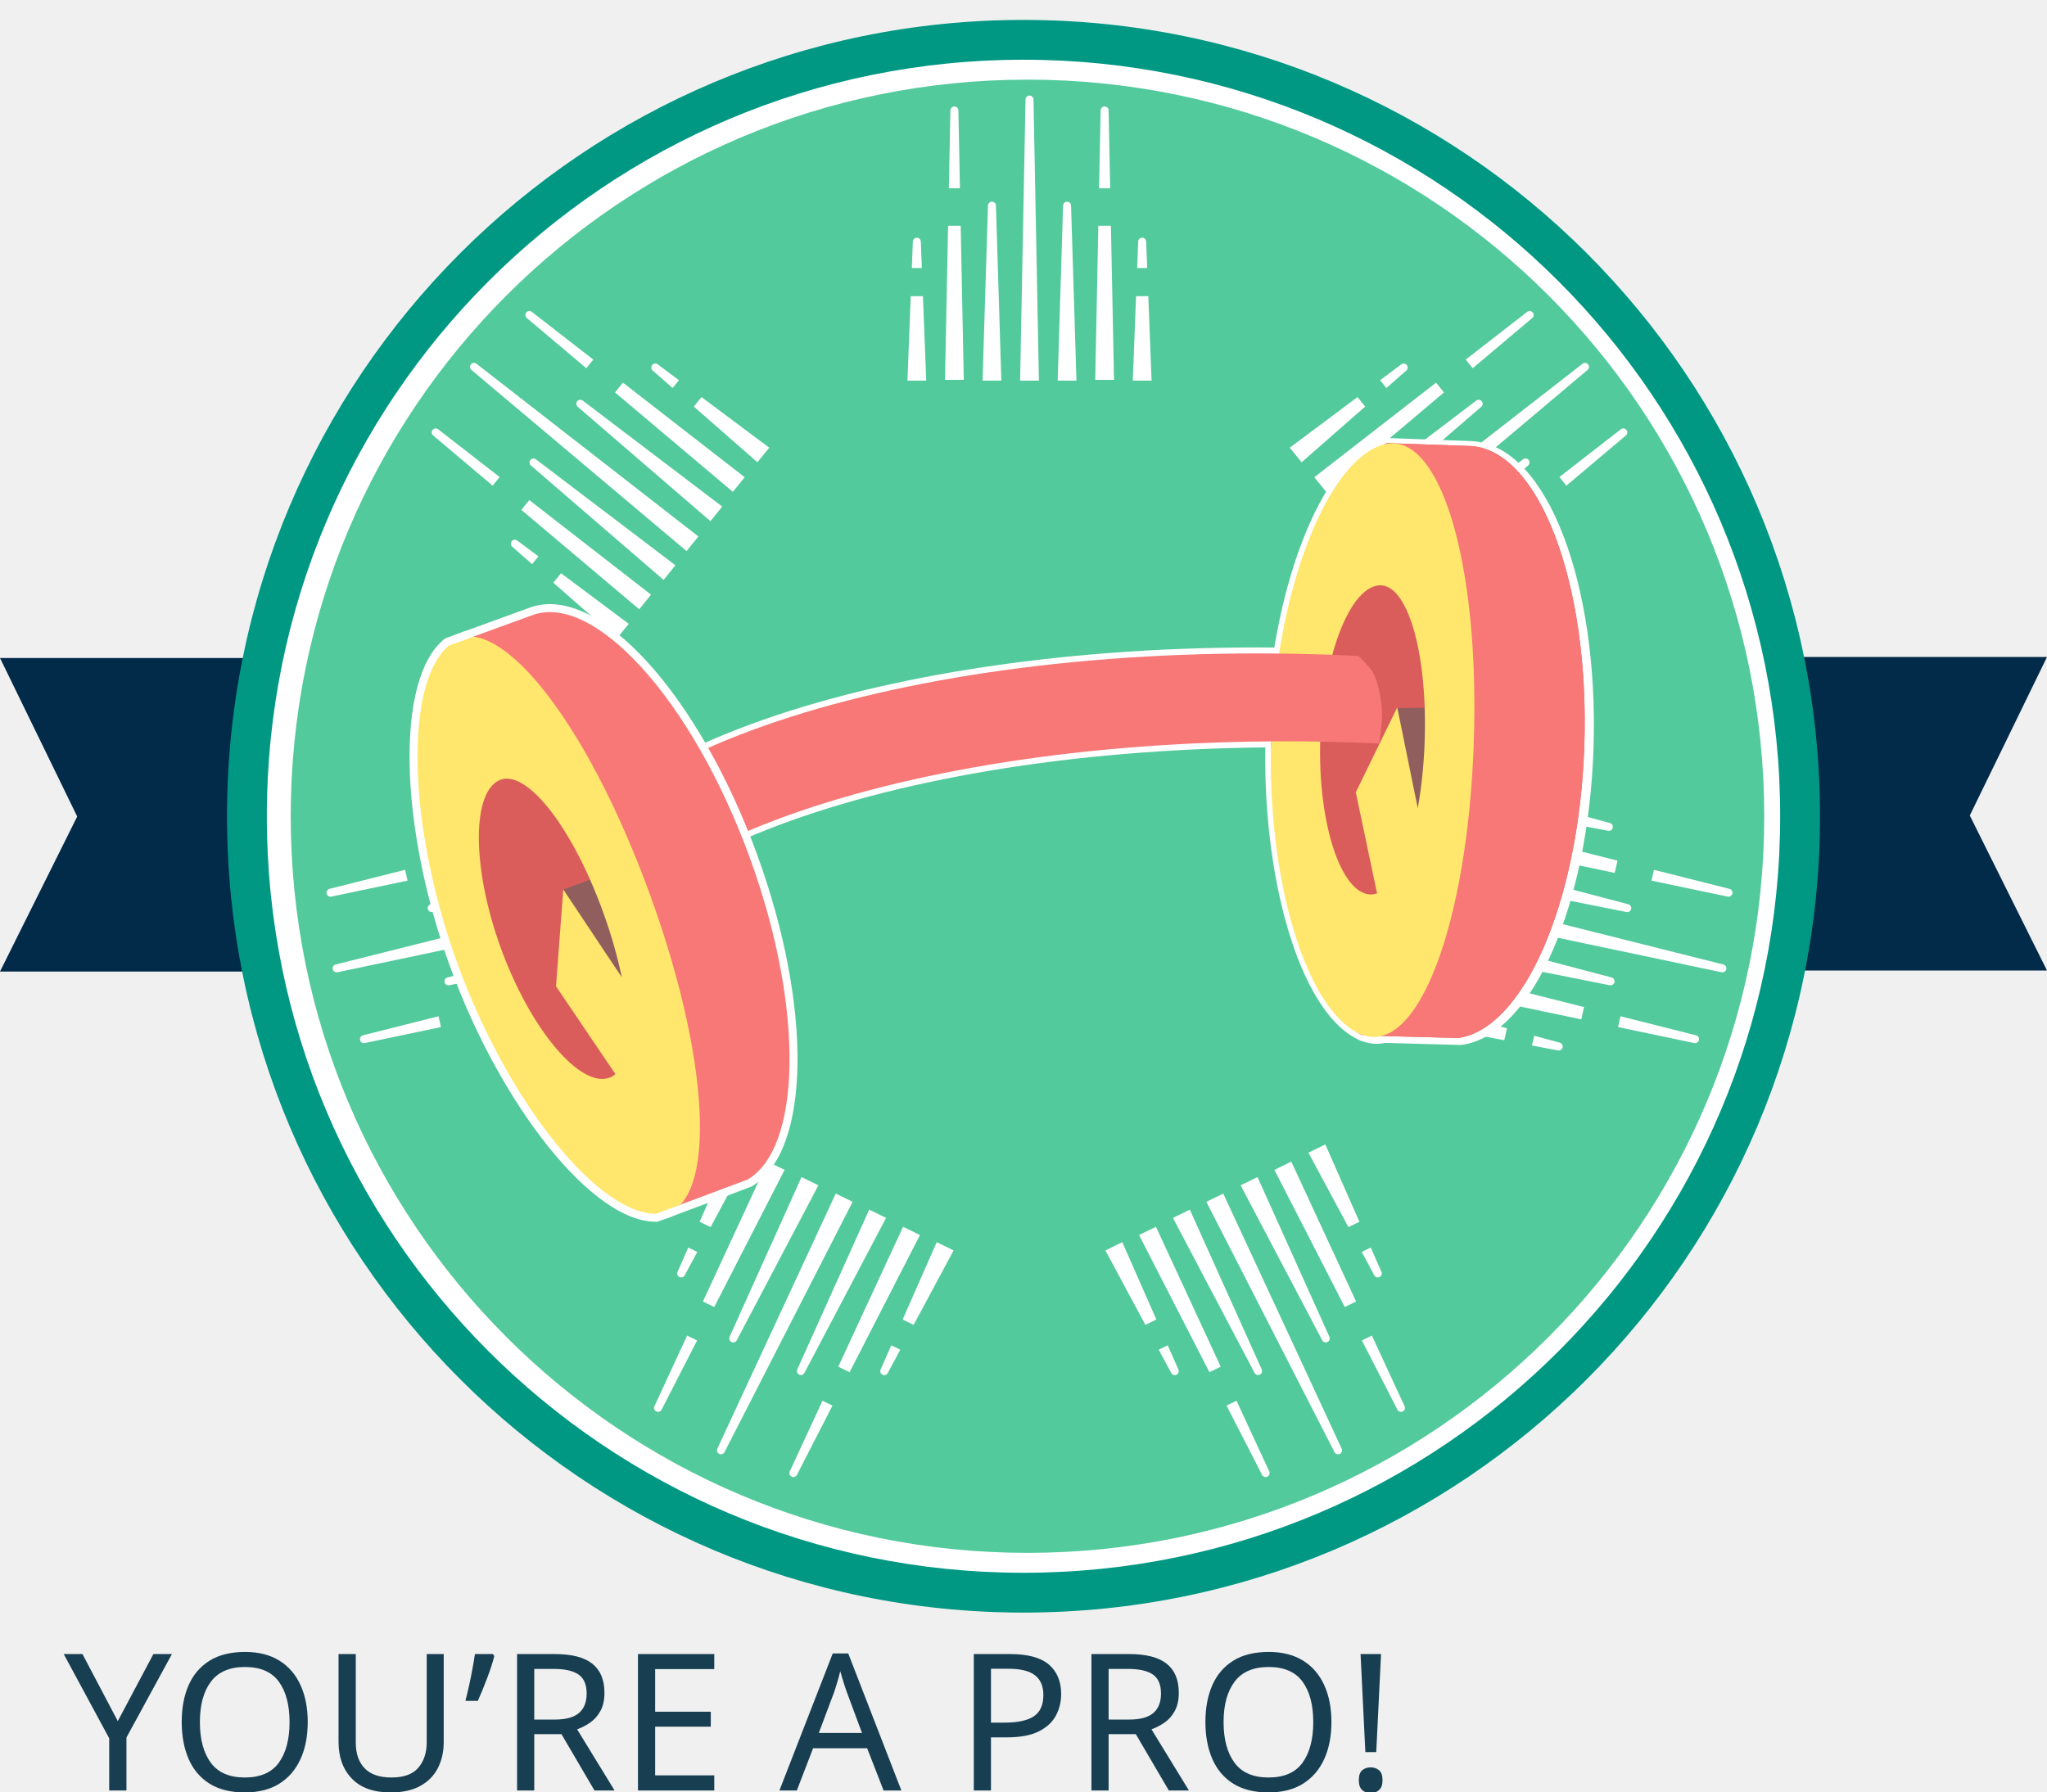
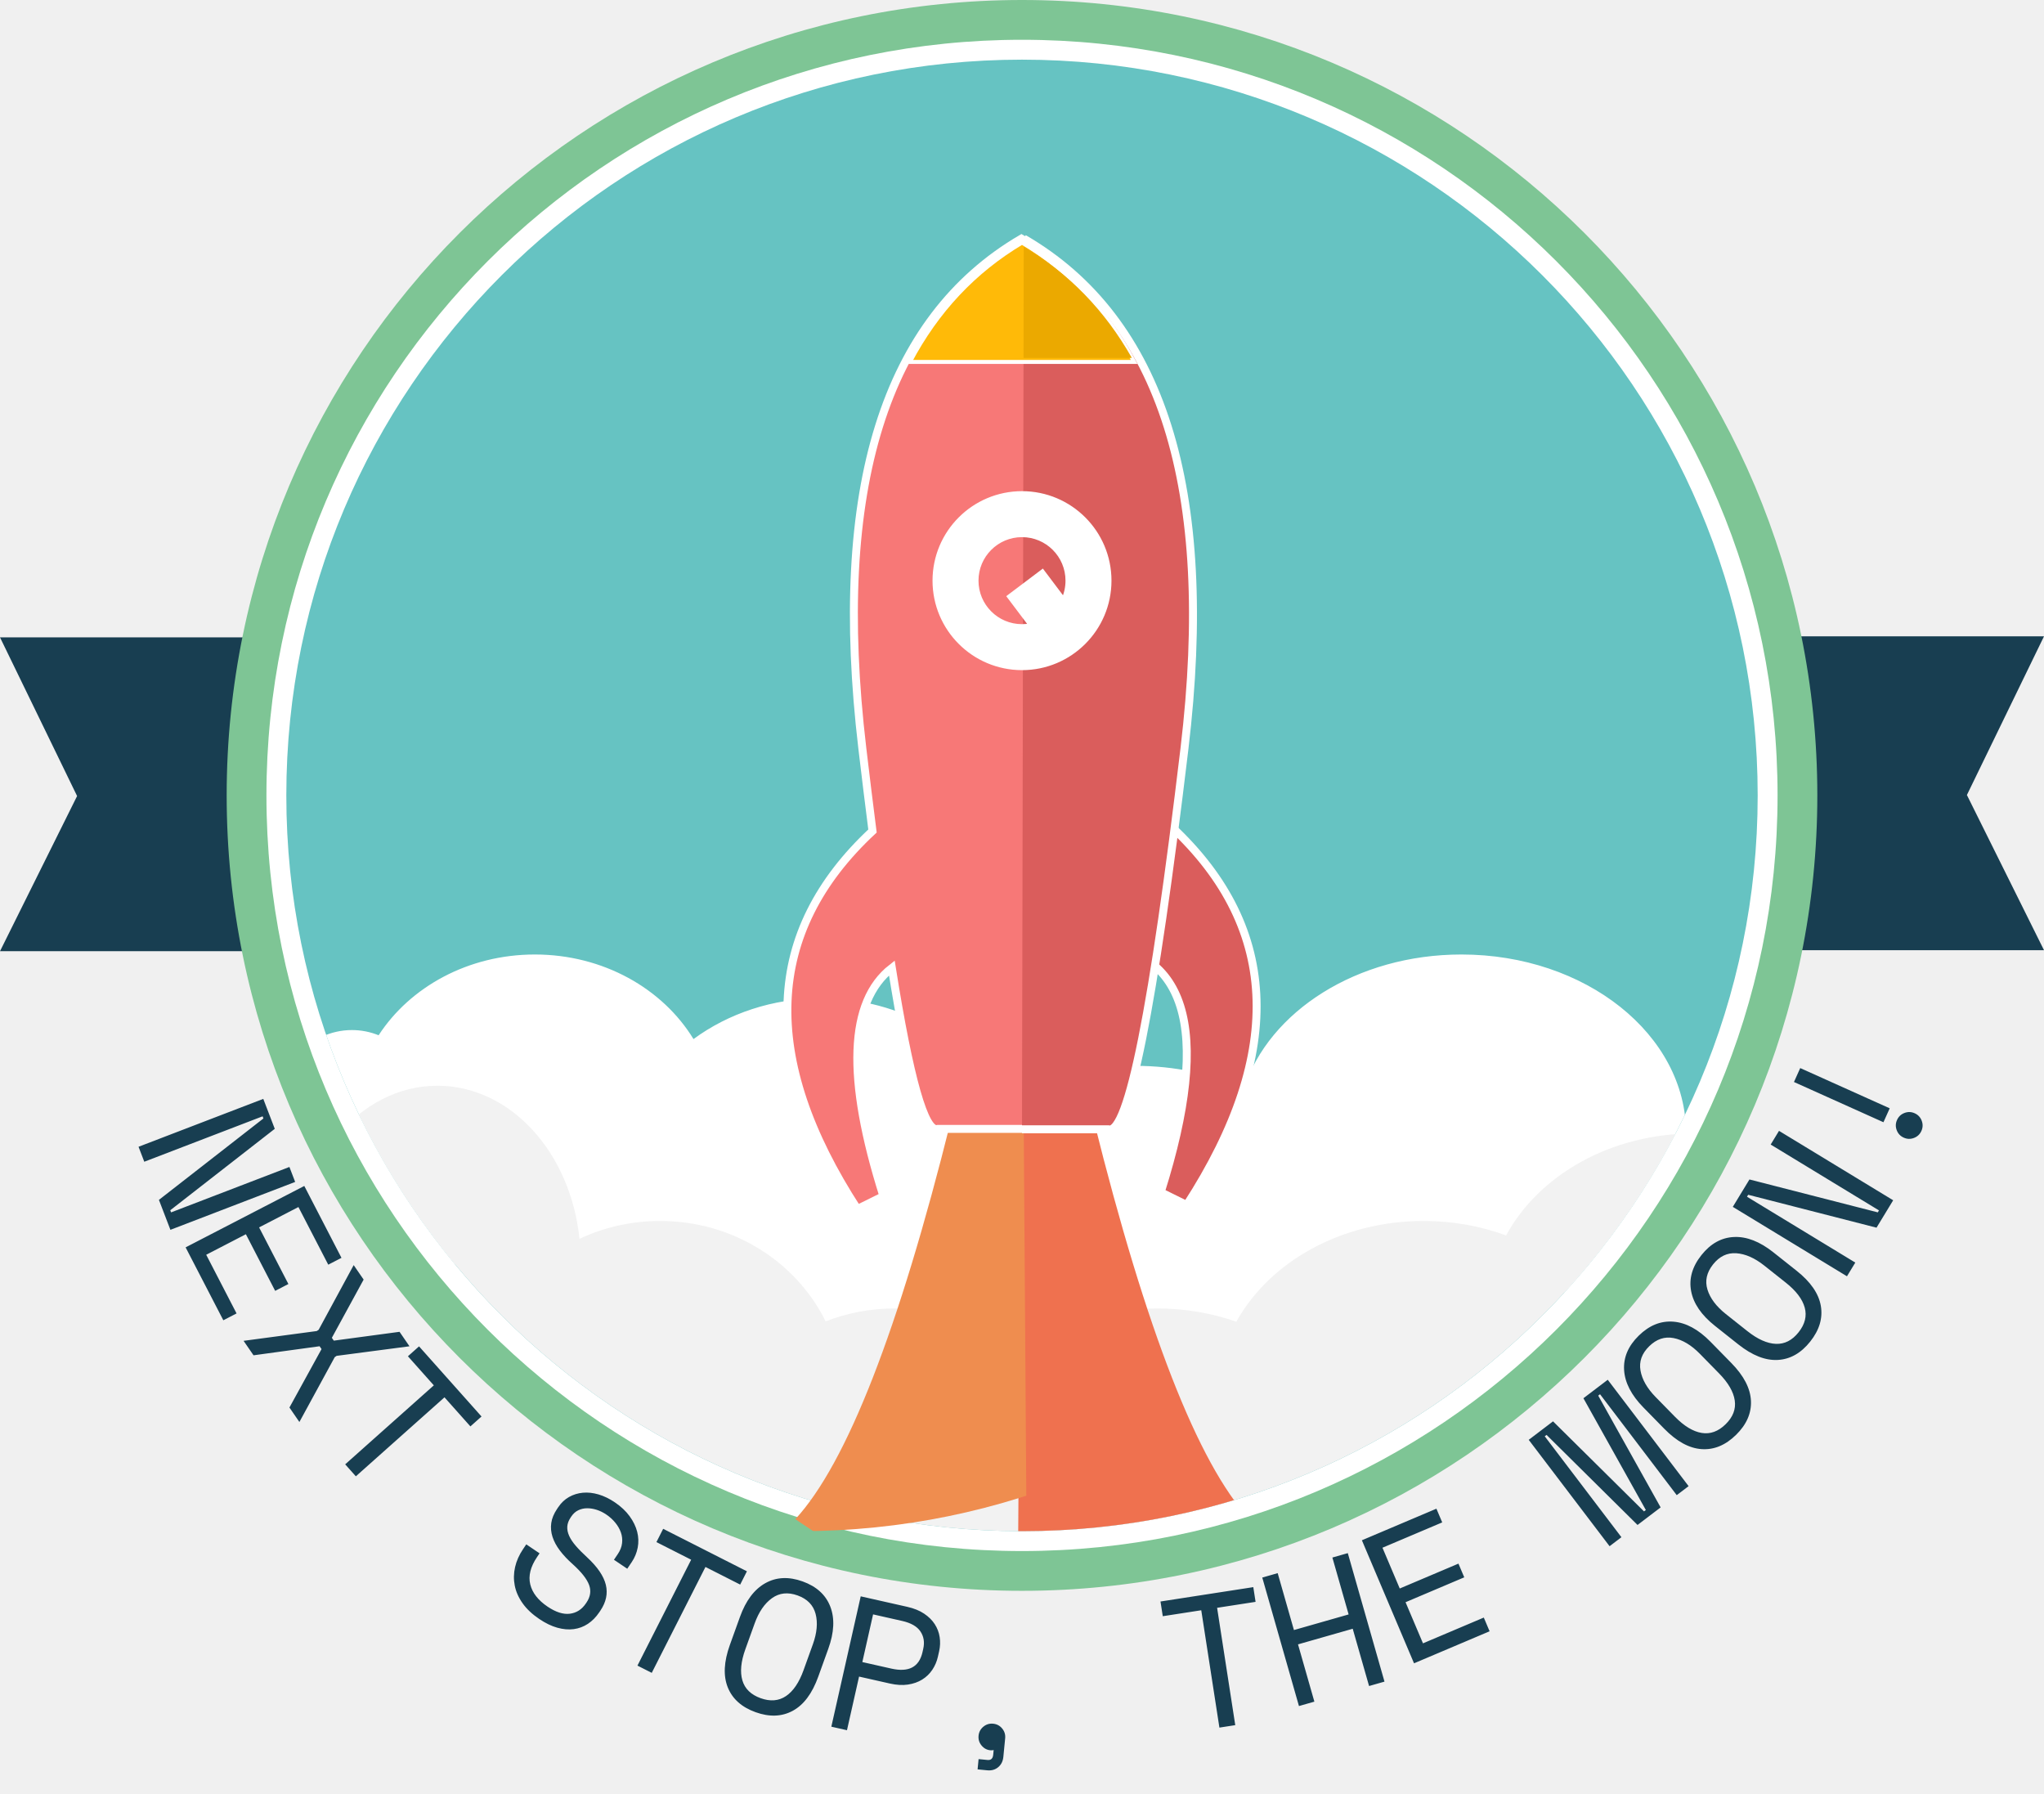
- <svg xmlns="http://www.w3.org/2000/svg" xmlns:xlink="http://www.w3.org/1999/xlink" width="514px" height="450px" viewBox="0 0 514 450" version="1.1">
+ <svg xmlns="http://www.w3.org/2000/svg" xmlns:xlink="http://www.w3.org/1999/xlink" width="514px" height="451px" viewBox="0 0 514 451" version="1.1">
  <defs>
-     <circle id="path-1" cx="376" cy="384" r="185" />
-     <path d="M28.298,0 L48.693,0 L48.693,0 C66.023,0 80.071,34.45 80.071,76.946 C80.071,117.489 67.284,150.709 51.06,153.676 L28.298,153.892" id="path-3" />
+     <circle id="path-1" cx="185" cy="185" r="185" />
  </defs>
  <g id="badges" stroke="none" stroke-width="1" fill="none" fill-rule="evenodd">
-     <g id="Next-stop,-the-moon" transform="translate(-118, -179)">
-       <g id="text_on-path" transform="translate(35, 44)">
-         <circle id="Oval" fill-opacity="0" fill="#7EC595" transform="translate(340, 340) rotate(46) translate(-340, -340) " cx="340" cy="340" r="240" />
-         <text id="YOU’RE-A-PRO!" font-family="SpaceMono-Regular, Space Mono" font-size="48" font-weight="normal" line-spacing="65" letter-spacing="0.5" fill="#183E51">
-           <tspan x="99" y="584.68">YOU’RE A PRO!</tspan>
-         </text>
+     <g id="First_badge" transform="translate(-118, -184)">
+       <g id="text_on-path" transform="translate(376, 384) rotate(69) translate(-376, -384) translate(135, 144)">
+         <circle id="Oval" fill-opacity="0" fill="#7EC595" transform="translate(240, 240) rotate(-270) translate(-240, -240) " cx="240" cy="240" r="240" />
+         <path d="M261.264,478.272 L261.84,478.272 L261.84,446.4 L265.872,446.4 L265.872,480 L257.808,480 L248.112,448.128 L247.536,448.128 L247.536,480 L243.504,480 L243.504,446.4 L251.568,446.4 L261.264,478.272 Z M267.639,444.619 L287.865,442.365 L288.28,446.086 L272.06,447.894 L273.294,458.961 L289.227,457.186 L289.642,460.907 L273.708,462.682 L274.952,473.845 L291.458,472.006 L291.873,475.727 L271.36,478.012 L267.639,444.619 Z M294.967,439.124 L305.771,451.831 L306.611,451.629 L310.462,435.4 L314.755,434.368 L310.435,452.339 L310.57,452.899 L322.607,467.038 L318.313,468.07 L307.486,455.269 L306.646,455.471 L302.818,471.793 L298.524,472.825 L302.822,454.761 L302.688,454.201 L290.673,440.155 L294.967,439.124 Z M315.636,432.133 L337.728,423.785 L339.051,427.287 L329.891,430.749 L340.445,458.677 L336.673,460.102 L326.12,432.174 L316.96,435.635 L315.636,432.133 Z M382.305,404.187 C381.681,403.296 380.953,402.634 380.122,402.2 C379.291,401.766 378.418,401.537 377.503,401.514 C376.588,401.49 375.655,401.636 374.703,401.951 C373.752,402.265 372.843,402.726 371.978,403.331 C371.218,403.864 370.566,404.467 370.022,405.14 C369.478,405.814 369.066,406.523 368.786,407.266 C368.505,408.009 368.396,408.76 368.458,409.517 C368.519,410.275 368.798,411.008 369.294,411.715 L369.459,411.951 C369.991,412.711 370.603,413.25 371.293,413.567 C371.984,413.884 372.771,414.017 373.653,413.966 C374.535,413.915 375.522,413.693 376.614,413.299 C377.706,412.906 378.932,412.37 380.292,411.69 C383.488,410.117 386.203,409.476 388.438,409.766 C390.673,410.057 392.524,411.251 393.993,413.348 L394.323,413.82 C395.149,415 395.703,416.223 395.985,417.491 C396.267,418.758 396.256,420.026 395.952,421.293 C395.648,422.561 395.044,423.804 394.14,425.023 C393.235,426.242 392.01,427.393 390.463,428.476 C388.707,429.706 386.975,430.538 385.267,430.972 C383.559,431.406 381.936,431.487 380.399,431.216 C378.861,430.945 377.43,430.365 376.105,429.477 C374.779,428.588 373.612,427.423 372.602,425.981 L371.776,424.802 L375.079,422.489 L375.74,423.433 C377.429,425.844 379.357,427.19 381.525,427.469 C383.693,427.748 385.957,427.061 388.316,425.409 C390.36,423.978 391.584,422.447 391.986,420.818 C392.388,419.188 392.066,417.627 391.02,416.133 L390.855,415.897 C389.845,414.455 388.544,413.726 386.95,413.709 C385.356,413.692 383.247,414.348 380.623,415.678 C379.105,416.467 377.656,417.062 376.276,417.462 C374.896,417.861 373.597,418.029 372.379,417.963 C371.162,417.898 370.04,417.58 369.015,417.008 C367.99,416.437 367.064,415.561 366.238,414.382 L365.908,413.91 C365.156,412.835 364.69,411.696 364.512,410.493 C364.333,409.29 364.414,408.081 364.755,406.865 C365.096,405.65 365.699,404.476 366.565,403.342 C367.432,402.208 368.533,401.173 369.87,400.237 C371.417,399.154 372.956,398.409 374.486,398.001 C376.017,397.593 377.464,397.469 378.826,397.629 C380.188,397.788 381.438,398.221 382.577,398.928 C383.716,399.634 384.671,400.538 385.442,401.639 L386.599,403.29 L383.296,405.603 L382.305,404.187 Z M380.463,391.26 L397.985,375.427 L400.496,378.205 L393.23,384.77 L413.247,406.921 L410.256,409.625 L390.239,387.473 L382.974,394.038 L380.463,391.26 Z M408.058,381.167 C404.764,378.322 402.889,375.329 402.432,372.186 C401.974,369.043 402.959,366.067 405.385,363.257 C407.811,360.448 410.612,359.04 413.788,359.034 C416.964,359.028 420.198,360.448 423.492,363.292 L429.16,368.186 C432.551,371.113 434.451,374.128 434.859,377.229 C435.268,380.33 434.259,383.285 431.834,386.095 C429.408,388.904 426.631,390.333 423.503,390.381 C420.376,390.428 417.117,388.988 413.726,386.06 L408.058,381.167 Z M429,383.648 C430.694,381.686 431.292,379.634 430.795,377.493 C430.298,375.351 428.802,373.203 426.307,371.049 L421.075,366.532 C418.75,364.524 416.45,363.394 414.174,363.141 C411.898,362.888 409.913,363.742 408.219,365.704 C406.525,367.666 405.969,369.754 406.551,371.969 C407.133,374.184 408.586,376.295 410.911,378.303 L416.143,382.82 C418.638,384.974 420.981,386.141 423.172,386.321 C425.363,386.501 427.306,385.61 429,383.648 Z M432.805,358.586 L444.306,366.257 L442.068,369.611 L414.116,350.967 L420.775,340.984 C421.734,339.546 422.774,338.433 423.897,337.643 C425.02,336.853 426.163,336.337 427.326,336.093 C428.488,335.849 429.649,335.854 430.807,336.107 C431.965,336.36 433.05,336.824 434.062,337.499 L435.26,338.298 C436.271,338.973 437.123,339.801 437.815,340.781 C438.507,341.762 438.966,342.847 439.192,344.037 C439.418,345.226 439.382,346.491 439.085,347.831 C438.787,349.171 438.168,350.546 437.227,351.957 L432.805,358.586 Z M429.691,356.509 L433.846,350.279 C436.332,346.552 435.977,343.623 432.783,341.492 L432.064,341.013 C430.653,340.072 429.209,339.772 427.731,340.113 C426.253,340.455 424.884,341.57 423.623,343.461 L419.468,349.69 L429.691,356.509 Z M457.453,335.859 C456.623,335.444 456.061,334.796 455.767,333.916 C455.474,333.036 455.535,332.181 455.95,331.351 C456.365,330.521 457.013,329.959 457.893,329.666 C458.773,329.372 459.628,329.433 460.458,329.848 L464.665,331.952 C465.638,332.439 466.286,333.147 466.608,334.077 C466.93,335.008 466.848,335.959 466.361,336.932 L465.266,339.122 L462.948,337.963 L463.957,335.945 C464.343,335.172 464.107,334.571 463.248,334.142 L462.175,333.605 C462.147,333.877 462.068,334.142 461.939,334.399 C461.538,335.201 460.898,335.748 460.018,336.041 C459.138,336.335 458.283,336.274 457.453,335.859 Z M442.344,281.055 L447.336,257.972 L450.996,258.764 L448.926,268.334 L478.107,274.646 L477.255,278.587 L448.073,272.275 L446.004,281.846 L442.344,281.055 Z M445.894,255.004 L446.25,250.988 L461.072,252.301 L462.334,238.053 L447.513,236.74 L447.868,232.723 L481.337,235.689 L480.981,239.705 L466.064,238.383 L464.801,252.632 L479.719,253.954 L479.363,257.97 L445.894,255.004 Z M446.121,228.257 L445.423,207.917 L449.164,207.788 L449.725,224.099 L460.854,223.716 L460.304,207.694 L464.045,207.565 L464.596,223.588 L475.821,223.202 L475.251,206.604 L478.993,206.476 L479.701,227.103 L446.121,228.257 Z M437.578,180.04 L435.43,172.667 L464.769,159.422 L464.608,158.869 L432.745,163.45 L430.598,156.076 L462.857,146.68 L463.904,150.275 L433.304,159.187 L433.465,159.74 L465.327,155.16 L467.367,162.165 L438.029,175.409 L438.19,175.962 L468.79,167.05 L469.837,170.644 L437.578,180.04 Z M440.326,150.196 C436.333,151.927 432.822,152.314 429.793,151.36 C426.764,150.406 424.511,148.225 423.036,144.819 C421.56,141.413 421.51,138.279 422.885,135.416 C424.26,132.554 426.944,130.257 430.938,128.527 L437.809,125.55 C441.919,123.769 445.46,123.368 448.43,124.348 C451.401,125.328 453.624,127.521 455.099,130.927 C456.575,134.333 456.655,137.455 455.338,140.292 C454.022,143.129 451.308,145.438 447.197,147.22 L440.326,150.196 Z M451.664,132.416 C450.634,130.037 449.046,128.606 446.901,128.123 C444.756,127.64 442.172,128.054 439.147,129.364 L432.805,132.112 C429.986,133.333 427.968,134.914 426.751,136.854 C425.534,138.793 425.441,140.953 426.471,143.331 C427.501,145.709 429.141,147.118 431.388,147.556 C433.636,147.995 436.169,147.604 438.988,146.382 L445.33,143.634 C448.354,142.324 450.424,140.721 451.538,138.826 C452.653,136.931 452.695,134.794 451.664,132.416 Z M427.614,126.047 C423.868,128.261 420.432,129.083 417.308,128.513 C414.183,127.944 411.677,126.061 409.788,122.865 C407.9,119.669 407.46,116.566 408.468,113.554 C409.476,110.542 411.853,107.929 415.6,105.715 L422.046,101.906 C425.903,99.627 429.366,98.788 432.435,99.39 C435.505,99.993 437.984,101.891 439.872,105.087 C441.761,108.283 442.228,111.37 441.276,114.349 C440.323,117.329 437.918,119.958 434.061,122.237 L427.614,126.047 Z M436.649,106.992 C435.33,104.76 433.577,103.539 431.388,103.326 C429.2,103.114 426.687,103.847 423.85,105.523 L417.899,109.04 C415.254,110.603 413.449,112.422 412.483,114.499 C411.517,116.575 411.693,118.729 413.012,120.96 C414.33,123.192 416.132,124.385 418.417,124.54 C420.702,124.696 423.166,123.992 425.811,122.429 L431.762,118.912 C434.599,117.235 436.453,115.387 437.322,113.368 C438.192,111.349 437.968,109.223 436.649,106.992 Z M415.639,77.596 L415.286,77.14 L390.068,96.63 L387.603,93.44 L414.188,72.893 L419.119,79.274 L399.83,106.436 L400.183,106.891 L425.401,87.401 L427.866,90.591 L401.281,111.138 L396.35,104.758 L415.639,77.596 Z M400.436,64.77 C399.778,65.424 398.985,65.749 398.057,65.746 C397.129,65.743 396.338,65.412 395.685,64.753 C395.031,64.095 394.705,63.301 394.709,62.374 C394.712,61.446 395.043,60.655 395.702,60.001 C396.36,59.348 397.153,59.022 398.081,59.026 C399.009,59.029 399.8,59.36 400.454,60.019 C401.107,60.677 401.433,61.47 401.429,62.398 C401.426,63.326 401.095,64.117 400.436,64.77 Z M374.779,82.802 L392.288,65.42 L394.993,68.145 L377.484,85.527 L374.779,82.802 Z" id="NEXT-STOP,-THE-MOON!" fill="#183E51" />
      </g>
-       <path d="M379.679,422.745 L632,422.745 L612.613,383.811 L632,344 L373.388,344 L373.378,344.255 L118,344.255 L137.387,384.066 L118,423 L379.689,423 L379.679,422.745 Z" id="Combined-Shape" fill="#022A49" />
-       <circle id="Oval" fill="#009883" cx="375" cy="384" r="200" />
-       <circle id="Oval" fill="#FFFFFF" cx="375" cy="384" r="190" />
-       <mask id="mask-2" fill="white">
-         <use xlink:href="#path-1" />
-       </mask>
-       <use id="Mask" fill="#53CA9C" xlink:href="#path-1" />
-       <path d="M243.455,298.807 L241.703,300.97 L226.761,288.365 L226.761,288.365 C226.338,288.009 226.285,287.378 226.641,286.956 C226.987,286.546 227.595,286.482 228.019,286.811 L228.019,286.811 L243.455,298.807 Z M250.903,304.595 L281.472,328.35 L278.505,332.014 L248.913,307.052 L250.903,304.595 Z M228.106,434.234 L209.15,439.013 L209.15,439.013 C208.629,439.144 208.305,439.663 208.416,440.188 C208.529,440.728 209.059,441.075 209.6,440.961 L209.6,440.961 L228.732,436.947 L228.106,434.234 Z M237.253,431.928 L274.792,422.465 L275.852,427.059 L237.964,435.009 L237.253,431.928 Z M324.528,530.798 L327.03,532.018 L318.109,549.414 L318.109,549.414 C317.857,549.905 317.254,550.099 316.763,549.847 C316.285,549.602 316.086,549.024 316.312,548.537 L316.312,548.537 L324.528,530.798 Z M328.492,522.238 L344.761,487.11 L348.999,489.177 L331.334,523.625 L328.492,522.238 Z M459.974,515.65 L468.895,533.046 L468.895,533.046 C469.14,533.523 469.718,533.722 470.205,533.497 C470.706,533.265 470.924,532.67 470.692,532.169 L462.477,514.43 L459.974,515.65 Z M455.67,507.257 L438.005,472.809 L442.243,470.742 L458.512,505.871 L455.67,507.257 Z M532.679,400.169 L533.305,397.456 L552.261,402.235 L552.261,402.235 C552.797,402.37 553.121,402.914 552.986,403.449 C552.855,403.969 552.337,404.294 551.811,404.183 L551.811,404.183 L532.679,400.169 Z M523.447,398.231 L485.559,390.281 L486.619,385.687 L524.158,395.15 L523.447,398.231 Z M487.794,271.477 L486.042,269.313 L501.478,257.318 L501.478,257.318 C501.914,256.979 502.542,257.058 502.881,257.494 C503.211,257.917 503.147,258.526 502.737,258.872 L502.737,258.872 L487.794,271.477 Z M480.584,277.559 L450.992,302.521 L448.025,298.856 L478.594,275.101 L480.584,277.559 Z M266.975,269.313 L265.223,271.477 L250.28,258.872 L250.28,258.872 C249.858,258.516 249.805,257.885 250.161,257.463 C250.507,257.052 251.115,256.988 251.539,257.318 L251.539,257.318 L266.975,269.313 Z M274.423,275.101 L304.992,298.856 L302.025,302.521 L272.433,277.559 L274.423,275.101 Z M219.712,397.456 L220.338,400.169 L201.206,404.183 L201.206,404.183 C200.665,404.297 200.135,403.95 200.021,403.41 C199.911,402.885 200.235,402.366 200.756,402.235 L200.756,402.235 L219.712,397.456 Z M228.859,395.15 L266.398,385.687 L267.458,390.281 L229.57,398.231 L228.859,395.15 Z M290.54,514.43 L282.325,532.169 L282.325,532.169 C282.099,532.656 282.298,533.234 282.776,533.479 C283.267,533.731 283.87,533.537 284.122,533.046 L284.122,533.046 L293.043,515.65 L290.54,514.43 Z M294.505,505.871 L310.774,470.742 L315.012,472.809 L297.347,507.257 L294.505,505.871 Z M425.987,532.018 L428.489,530.798 L436.705,548.537 L436.705,548.537 C436.937,549.038 436.719,549.633 436.218,549.865 C435.731,550.09 435.153,549.891 434.908,549.414 L434.908,549.414 L425.987,532.018 Z M421.683,523.625 L404.018,489.177 L408.256,487.11 L424.525,522.238 L421.683,523.625 Z M524.285,436.947 L543.417,440.961 L543.417,440.961 C543.943,441.071 544.461,440.747 544.592,440.227 C544.727,439.691 544.403,439.148 543.867,439.013 L543.867,439.013 L524.911,434.234 L524.285,436.947 Z M515.053,435.009 L477.165,427.059 L478.225,422.465 L515.764,431.928 L515.053,435.009 Z M511.314,300.97 L509.562,298.807 L524.998,286.811 L524.998,286.811 C525.434,286.472 526.062,286.551 526.401,286.987 C526.731,287.411 526.667,288.019 526.256,288.365 L526.256,288.365 L511.314,300.97 Z M504.104,307.052 L474.512,332.014 L471.545,328.35 L502.114,304.595 L504.104,307.052 Z M253.199,318.73 L251.616,320.685 L246.612,316.3 L246.612,316.3 C246.196,315.936 246.155,315.304 246.519,314.888 C246.863,314.496 247.451,314.434 247.869,314.746 L247.869,314.746 L253.199,318.73 Z M258.869,322.967 L275.871,335.673 L272.903,339.338 L256.94,325.35 L258.869,322.967 Z M249.777,439.121 L243.357,440.868 L243.357,440.868 C242.853,441.005 242.54,441.507 242.637,442.02 C242.741,442.563 243.264,442.919 243.807,442.815 L243.807,442.815 L250.343,441.572 L249.777,439.121 Z M256.608,437.261 L277.087,431.687 L278.148,436.281 L257.297,440.249 L256.608,437.261 Z M341.801,516.873 L344.063,517.976 L340.915,523.839 L340.915,523.839 C340.654,524.326 340.048,524.508 339.561,524.247 C339.101,524 338.909,523.441 339.119,522.963 L339.119,522.963 L341.801,516.873 Z M344.655,510.396 L353.211,490.972 L357.449,493.039 L347.41,511.74 L344.655,510.396 Z M459.935,493.425 L463.082,499.287 L463.082,499.287 C463.329,499.747 463.889,499.94 464.366,499.73 C464.872,499.507 465.101,498.917 464.879,498.411 L462.196,492.322 L459.935,493.425 Z M456.587,487.188 L446.549,468.487 L450.787,466.42 L459.343,485.844 L456.587,487.188 Z M515.265,386.405 L515.831,383.954 L522.251,385.701 L522.251,385.701 C522.784,385.846 523.098,386.396 522.953,386.929 C522.816,387.433 522.314,387.746 521.801,387.649 L521.801,387.649 L515.265,386.405 Z M508.311,385.082 L487.461,381.114 L488.521,376.52 L509.001,382.094 L508.311,385.082 Z M466.121,276.444 L464.538,274.489 L469.868,270.506 L469.868,270.506 C470.31,270.175 470.937,270.266 471.267,270.708 C471.58,271.127 471.518,271.715 471.125,272.059 L466.121,276.444 Z M460.797,281.109 L444.834,295.097 L441.867,291.433 L458.868,278.727 L460.797,281.109 Z M288.479,274.489 L286.896,276.444 L281.892,272.059 L281.892,272.059 C281.476,271.695 281.435,271.063 281.799,270.648 C282.143,270.255 282.731,270.193 283.149,270.506 L283.149,270.506 L288.479,274.489 Z M294.149,278.727 L311.15,291.433 L308.183,295.097 L292.22,281.109 L294.149,278.727 Z M237.186,383.954 L237.752,386.405 L231.215,387.649 L231.215,387.649 C230.673,387.752 230.149,387.396 230.046,386.853 C229.949,386.34 230.262,385.838 230.766,385.701 L230.766,385.701 L237.186,383.954 Z M244.016,382.094 L264.496,376.52 L265.556,381.114 L244.706,385.082 L244.016,382.094 Z M290.821,492.322 L288.138,498.411 L288.138,498.411 C287.928,498.889 288.121,499.449 288.581,499.695 C289.067,499.957 289.673,499.774 289.935,499.287 L289.935,499.287 L293.082,493.425 L290.821,492.322 Z M293.674,485.844 L302.23,466.42 L306.468,468.487 L296.43,487.188 L293.674,485.844 Z M408.954,517.976 L411.215,516.873 L413.898,522.963 L413.898,522.963 C414.12,523.468 413.891,524.059 413.386,524.281 C412.908,524.492 412.349,524.299 412.102,523.839 L412.102,523.839 L408.954,517.976 Z M405.606,511.74 L395.568,493.039 L399.806,490.972 L408.362,510.396 L405.606,511.74 Z M502.674,441.572 L509.21,442.815 L509.21,442.815 C509.723,442.913 510.225,442.6 510.362,442.096 C510.507,441.563 510.193,441.013 509.66,440.868 L503.239,439.121 L502.674,441.572 Z M495.72,440.249 L474.869,436.281 L475.93,431.687 L496.409,437.261 L495.72,440.249 Z M501.401,320.685 L499.818,318.73 L505.147,314.746 L505.147,314.746 C505.59,314.416 506.216,314.506 506.547,314.949 C506.86,315.367 506.798,315.955 506.405,316.3 L506.405,316.3 L501.401,320.685 Z M496.077,325.35 L480.114,339.338 L477.146,335.673 L494.148,322.967 L496.077,325.35 Z M359.039,226.269 L358.647,206.723 C358.636,206.187 358.204,205.754 357.667,205.744 C357.115,205.733 356.658,206.171 356.647,206.723 L356.647,206.723 L356.255,226.269 L359.039,226.269 Z M359.228,235.7 L360.005,274.405 L355.289,274.405 L356.066,235.7 L359.228,235.7 Z M396.762,226.269 L396.37,206.723 L396.37,206.723 C396.359,206.187 395.927,205.754 395.39,205.744 C394.838,205.733 394.381,206.171 394.37,206.723 L394.37,206.723 L393.978,226.269 L396.762,226.269 Z M396.951,235.7 L397.728,274.405 L393.012,274.405 L393.789,235.7 L396.951,235.7 Z M349.474,246.31 L349.216,239.661 L349.216,239.661 C349.195,239.139 348.777,238.721 348.255,238.701 C347.703,238.679 347.239,239.109 347.217,239.661 L347.217,239.661 L346.958,246.31 L349.474,246.31 Z M349.749,253.383 L350.574,274.591 L345.859,274.591 L346.683,253.383 L349.749,253.383 Z M406.058,246.31 L405.8,239.661 L405.8,239.661 C405.78,239.139 405.361,238.721 404.84,238.701 C404.288,238.679 403.823,239.109 403.801,239.661 L403.801,239.661 L403.543,246.31 L406.058,246.31 Z M406.334,253.383 L407.158,274.591 L402.443,274.591 L403.268,253.383 L406.334,253.383 Z M377.508,203.981 L378.866,274.591 L374.151,274.591 L375.509,203.981 L375.509,203.981 C375.519,203.429 375.976,202.99 376.528,203 C377.065,203.011 377.498,203.444 377.508,203.981 L377.508,203.981 Z M386.939,230.622 L388.297,274.591 L383.582,274.591 L384.94,230.622 L384.94,230.622 C384.957,230.07 385.418,229.636 385.97,229.653 C386.498,229.669 386.922,230.094 386.939,230.622 L386.939,230.622 Z M368.077,230.622 L369.435,274.591 L364.72,274.591 L366.078,230.622 L366.078,230.622 C366.095,230.07 366.557,229.636 367.109,229.653 C367.637,229.669 368.061,230.094 368.077,230.622 L368.077,230.622 Z M516.639,271.906 L462.619,317.398 L459.651,313.734 L515.381,270.352 L515.381,270.352 C515.816,270.013 516.445,270.091 516.784,270.527 C517.114,270.951 517.05,271.56 516.639,271.906 L516.639,271.906 Z M550.288,423.184 L481.182,408.623 L482.242,404.028 L550.738,421.235 L550.738,421.235 C551.273,421.37 551.599,421.913 551.464,422.449 C551.333,422.97 550.814,423.294 550.288,423.184 L550.288,423.184 Z M453.093,543.7 L420.919,480.831 L425.157,478.764 L454.89,542.823 L454.89,542.823 C455.123,543.324 454.905,543.919 454.404,544.151 C453.917,544.378 453.338,544.178 453.093,543.7 L453.093,543.7 Z M298.127,542.823 L327.86,478.764 L332.098,480.831 L299.924,543.7 L299.924,543.7 C299.672,544.192 299.07,544.386 298.578,544.135 C298.1,543.89 297.9,543.311 298.127,542.823 L298.127,542.823 Z M202.279,421.235 L270.775,404.028 L271.835,408.623 L202.729,423.184 L202.729,423.184 C202.189,423.297 201.658,422.952 201.544,422.411 C201.433,421.885 201.758,421.366 202.279,421.235 L202.279,421.235 Z M237.636,270.352 L293.366,313.734 L290.398,317.398 L236.378,271.906 L236.378,271.906 C235.956,271.55 235.902,270.92 236.257,270.497 C236.603,270.086 237.212,270.022 237.636,270.352 L237.636,270.352 Z M501.707,295.91 L468.391,324.637 L465.423,320.972 L500.449,294.357 L500.449,294.357 C500.889,294.023 501.516,294.108 501.85,294.548 C502.17,294.968 502.107,295.565 501.707,295.91 L501.707,295.91 Z M522.219,426.441 L479.071,417.873 L480.131,413.279 L522.669,424.493 L522.669,424.493 C523.203,424.634 523.522,425.181 523.381,425.715 C523.246,426.226 522.737,426.544 522.219,426.441 Z M433.022,523.797 L412.526,484.872 L416.764,482.805 L434.819,522.92 C435.045,523.424 434.821,524.016 434.317,524.243 C433.836,524.46 433.268,524.264 433.022,523.797 Z M301.205,514.737 L319.259,474.621 L323.497,476.688 L303.001,515.613 L303.001,515.613 C302.744,516.102 302.139,516.289 301.651,516.032 C301.183,515.786 300.988,515.218 301.205,514.737 L301.205,514.737 Z M226.151,406.104 L268.689,394.89 L269.749,399.484 L226.601,408.052 L226.601,408.052 C226.059,408.16 225.533,407.808 225.425,407.266 C225.322,406.748 225.64,406.239 226.151,406.104 Z M264.328,279.61 L299.354,306.225 L296.386,309.89 L263.07,281.163 L263.07,281.163 C262.652,280.803 262.605,280.171 262.966,279.753 C263.311,279.353 263.907,279.29 264.328,279.61 L264.328,279.61 Z M489.947,281.163 L456.631,309.89 L453.663,306.225 L488.689,279.61 L488.689,279.61 C489.129,279.276 489.756,279.361 490.09,279.801 C490.41,280.222 490.347,280.818 489.947,281.163 Z M526.416,408.052 L483.268,399.484 L484.328,394.89 L526.866,406.104 C527.4,406.245 527.719,406.792 527.578,407.326 C527.443,407.837 526.934,408.155 526.416,408.052 L526.416,408.052 Z M450.016,515.613 L429.52,476.688 L433.758,474.621 L451.812,514.737 L451.812,514.737 C452.039,515.24 451.815,515.832 451.311,516.059 C450.829,516.276 450.262,516.08 450.016,515.613 L450.016,515.613 Z M318.198,522.92 L336.253,482.805 L340.491,484.872 L319.995,523.797 L319.995,523.797 C319.738,524.285 319.133,524.473 318.644,524.216 C318.177,523.969 317.981,523.402 318.198,522.92 Z M230.348,424.493 L272.886,413.279 L273.946,417.873 L230.798,426.441 L230.798,426.441 C230.256,426.549 229.73,426.197 229.622,425.655 C229.519,425.137 229.837,424.628 230.348,424.493 L230.348,424.493 Z M252.568,294.357 L287.594,320.972 L284.626,324.637 L251.31,295.91 L251.31,295.91 C250.892,295.55 250.845,294.918 251.206,294.5 C251.551,294.1 252.148,294.037 252.568,294.357 L252.568,294.357 Z" id="Combined-Shape" fill="#FFFFFF" mask="url(#mask-2)" />
-       <g id="weight" mask="url(#mask-2)">
-         <g transform="translate(386.6682, 385.993) rotate(-20) translate(-386.6682, -385.993) translate(229.1682, 289.493)">
-           <path d="M225.845,75.844 C128.655,38.287 38.644,37.274 24.799,73.582 C22.346,80.016 22.449,87.19 24.82,94.849 C41.098,60.524 129.609,62.167 225.04,99.044 C229.212,100.656 233.328,102.309 237.387,104 L240,81.557 C235.358,79.602 230.638,77.696 225.845,75.844 Z" id="Combined-Shape" stroke="#FFFFFF" stroke-width="3" fill="none" />
-           <path d="M231.389,180.278 C247.458,183.728 271.187,158.914 285.712,122.766 C300.937,84.877 300.286,48.884 284.258,42.373 L265.393,34.709 C265.074,34.58 264.766,34.569 264.468,34.663 C264.306,34.644 264.142,34.63 263.976,34.62 C249.274,33.733 226.552,59.882 213.151,93.074 C200.017,125.76 197.985,159.676 208.211,170.418 C208.481,170.782 208.823,171.107 209.244,171.388 C210.537,172.458 211.981,173.058 213.549,173.219 L231.389,180.278 Z" id="Combined-Shape" stroke="#FFFFFF" stroke-width="4" fill="none" />
-           <g id="Group-8" stroke="none" stroke-width="1" fill="none" fill-rule="evenodd" transform="translate(248.9636, 108.1873) rotate(22) translate(-248.9636, -108.1873) translate(208.9636, 33.1873)">
-             <path d="M47.775,-9.095e-13 C65.133,-9.095e-13 79.205,33.33 79.205,74.445 C79.205,113.671 66.396,145.811 50.146,148.682 L27.345,148.891 C18.98,148.891 23.669,133.47 19.151,120.847 C14.294,107.278 0.542,95.746 0.542,74.445 C0.542,44.595 15.403,36.572 24.774,24.704 C28.31,20.226 22.589,-9.095e-13 27.345,-9.095e-13 L47.775,-9.095e-13 Z" id="Combined-Shape" fill="#DA5D5C" />
-             <path d="M47.775,-1.708e-12 C65.133,-1.708e-12 79.205,33.33 79.205,74.445 C79.205,113.671 66.396,145.811 50.146,148.682 L27.345,148.891 C18.98,148.891 35.258,138.856 30.74,126.233 C25.883,112.663 41.745,95.382 41.745,74.081 C41.745,44.231 24.702,29.469 34.073,17.601 C37.609,13.122 22.589,-1.708e-12 27.345,-1.708e-12 L47.775,-1.708e-12 Z" id="Combined-Shape" fill="#F77877" />
-             <polygon id="Path" fill="#915E5E" points="41.271 66 38.929 100.975 31.848 66.422" />
-             <path d="M39.102,74.616 C39.102,51.897 33.233,34.522 25.992,35.807 C18.751,37.093 12.882,54.44 12.882,74.554 C12.882,94.667 18.751,112.042 25.992,113.363 C26.847,113.519 27.684,113.427 28.493,113.105 L22.262,87.92 L31.924,66.254 L37.959,91.359 C38.694,86.287 39.102,80.612 39.102,74.616 Z M25.992,148.711 C11.937,143.888 0.542,110.673 0.542,74.523 C0.542,38.372 11.937,5.21 25.992,0.453 C40.047,-4.304 51.442,28.912 51.442,74.642 C51.442,120.372 40.047,153.534 25.992,148.711 Z" id="Combined-Shape" fill="#FFE66D" />
-           </g>
-           <path d="M225.845,75.844 C128.655,38.287 38.644,37.274 24.799,73.582 C22.346,80.016 22.449,87.19 24.82,94.849 C41.098,60.524 129.609,62.167 225.04,99.044 C229.212,100.656 233.328,102.309 237.387,104 C238.777,101.435 239.705,99.567 240.169,98.396 C241.215,95.758 241.707,93.303 241.907,91.579 C242.05,90.358 242.369,88.301 241.924,86.264 C241.706,85.269 241.065,83.7 240,81.557 C235.358,79.602 230.638,77.696 225.845,75.844 Z" id="Combined-Shape" stroke="none" fill="#F77877" fill-rule="evenodd" />
-           <g id="Group-9" stroke="none" stroke-width="1" fill="none" fill-rule="evenodd">
-             <g>
-               <g id="Group-8" transform="translate(1.539823, 0)" fill="#F77877">
-                 <path d="M47.153,0 C64.483,0 78.531,34.45 78.531,76.946 C78.531,117.489 65.744,150.709 49.52,153.676 L26.758,153.892 C20.169,153.892 19.619,141.417 15.398,132.906 C8.519,119.036 0,103.283 0,76.946 C0,49.639 9.557,30.756 16.938,17.099 C21.044,9.502 20.564,0 26.758,0 L47.153,0 Z" id="Combined-Shape" />
-               </g>
-               <ellipse id="Oval-5" fill="#DA5D5C" cx="27.717" cy="80.055" rx="16.938" ry="50.52" />
-               <polygon id="Path" fill="#915E5E" points="41.607 68.396 39.265 103.372 32.336 68.396" />
-               <g id="Logo-dark" fill="#FFE66D">
-                 <path d="M39.789,76.971 C39.789,53.673 33.695,35.856 26.177,37.174 C18.659,38.493 12.565,56.282 12.565,76.907 C12.565,97.533 18.659,115.351 26.177,116.705 C27.065,116.865 27.933,116.77 28.774,116.441 L22.304,90.614 L32.336,68.396 L38.601,94.141 C39.365,88.939 39.789,83.12 39.789,76.971 Z M26.177,153.411 C11.72,148.436 0,114.171 0,76.878 C0,39.585 11.72,5.375 26.177,0.468 C40.634,-4.44 52.354,29.825 52.354,77.001 C52.354,124.176 40.634,158.386 26.177,153.411 Z" id="Combined-Shape" />
-               </g>
-             </g>
-             <g id="outline" stroke="#FFFFFF">
-               <g id="Combined-Shape">
-                 <use stroke-width="1" xlink:href="#path-3" />
-                 <use stroke-width="2" xlink:href="#path-3" />
-               </g>
-               <path d="M30.027,153.892 L26.177,153.892 C11.72,148.916 0,114.171 0,76.878 C0,39.585 11.72,4.907 26.177,-2.6e-15 L31.566,-2.6e-15" id="Path" stroke-width="2" />
+       <path d="M379.679,422.918 L632,422.918 L612.613,383.899 L632,344 L373.388,344 L373.378,344.256 L118,344.256 L137.387,384.155 L118,423.174 L379.689,423.174 L379.679,422.918 Z" id="Combined-Shape" fill="#183E51" />
+       <g id="icon" transform="translate(175, 184)">
+         <circle id="Oval" fill="#7EC595" cx="200" cy="200" r="200" />
+         <circle id="Oval" fill="#FFFFFF" cx="200" cy="200" r="190" />
+         <g id="clouds+fire" transform="translate(15, 15)">
+           <mask id="mask-2" fill="white">
+             <use xlink:href="#path-1" />
+           </mask>
+           <use id="Mask" fill="#66C3C2" xlink:href="#path-1" />
+           <path d="M268.173,309.396 C261.837,328.731 239.761,343 213.5,343 C191.4,343 172.263,332.894 162.978,318.167 C154.871,323.109 145.064,326 134.5,326 C114.07,326 96.473,315.189 88.521,299.638 C81.147,304.278 72.176,307 62.5,307 C45.38,307 30.469,298.48 22.703,285.889 C20.754,286.61 18.668,287 16.5,287 C5.73,287 -3,277.374 -3,265.5 C-3,253.626 5.73,244 16.5,244 C18.858,244 21.119,244.462 23.212,245.307 C31.109,233.159 45.747,225 62.5,225 C79.69,225 94.653,233.589 102.392,246.265 C111.119,239.852 122.305,236 134.5,236 C154.633,236 172.014,246.498 180.125,261.686 C189.477,256.225 201.015,253 213.5,253 C223.413,253 232.729,255.033 240.827,258.604 C247.163,239.269 269.239,225 295.5,225 C326.704,225 352,245.147 352,270 C352,294.853 326.704,315 295.5,315 C285.587,315 276.271,312.967 268.173,309.396 Z" id="Combined-Shape" fill="#FFFFFF" mask="url(#mask-2)" />
+           <path d="M306.732,295.636 C300.38,293.297 293.369,292 286,292 C265.167,292 247.195,302.366 238.896,317.336 C232.768,315.186 226.048,314 219,314 C205.51,314 193.221,318.346 183.98,325.474 C175.805,318.346 164.933,314 153,314 C146.852,314 140.986,315.154 135.625,317.247 C128.264,302.326 112.393,292 94,292 C86.722,292 79.838,293.617 73.721,296.495 C71.505,274.793 56.357,258 38,258 C18.118,258 2,277.699 2,302 C2,326.301 18.118,346 38,346 C41.748,346 45.361,345.3 48.759,344.001 C52.692,364.482 71.452,380 94,380 C100.148,380 106.014,378.846 111.375,376.753 C118.736,391.674 134.607,402 153,402 C164.933,402 175.805,397.654 183.98,390.526 C193.221,397.654 205.51,402 219,402 C239.833,402 257.805,391.634 266.104,376.664 C272.232,378.814 278.952,380 286,380 C306.972,380 325.044,369.495 333.268,354.364 C339.62,356.703 346.631,358 354,358 C382.719,358 406,338.301 406,314 C406,289.699 382.719,270 354,270 C333.028,270 314.956,280.505 306.732,295.636 Z" id="Combined-Shape" fill="#F2F2F2" mask="url(#mask-2)" />
+           <path d="M203.068,266.783 C216.21,319.537 229.251,352.937 242.191,366.985 C232.218,373.662 227.232,377 227.232,377 C198.411,377 184,377 184,377 L184.782,264 L203.068,266.783 Z" id="Path-6" fill="#EF714F" mask="url(#mask-2)" />
+           <path d="M147.068,266.783 C160.21,319.537 173.251,352.937 186.191,366.985 C176.218,373.662 171.232,377 171.232,377 C142.411,377 128,377 128,377 L128.782,264 L147.068,266.783 Z" id="Path-6" fill="#EF8D4F" mask="url(#mask-2)" transform="translate(157.0953, 320.5) scale(-1, 1) translate(-157.0953, -320.5) " />
+         </g>
+         <g id="Group-3" transform="translate(141, 60)">
+           <path d="M26.269,183.386 C30.722,211.366 34.564,224.856 37.794,223.856 L58.862,223.856 L79.93,223.856 C84.836,225.375 91.15,193.481 98.875,128.175 C106.6,62.869 93.262,20.144 58.862,9.16967792e-11 C24.462,20.144 11.125,62.869 18.849,128.175 C19.718,135.522 20.57,142.446 21.403,148.947 C-5.804,174.305 -7.072,205.989 17.597,244 L24.148,240.769 C14.738,210.985 15.445,191.857 26.269,183.386 Z" id="Combined-Shape" stroke="#FFFFFF" stroke-width="2" fill="#F77877" />
+           <path d="M74.218,177.299 C100.44,177.369 106.996,198.191 93.885,239.768 L100.427,243 C125.449,204.373 123.75,172.275 95.33,146.708 C66.91,121.141 59.873,131.338 74.218,177.299 Z" id="Path" stroke="#FFFFFF" stroke-width="2" fill="#DA5D5C" />
+           <path d="M59.444,0 C94.185,20.152 107.655,62.895 99.854,128.228 C92.053,193.561 85.676,225.468 80.722,223.948 L59,223.948" id="Path-3" stroke="#FFFFFF" stroke-width="2" fill="#DA5D5C" />
+           <g id="Logo-dark" transform="translate(30, 1)" stroke="#FFFFFF">
+             <path d="M0.793,30 C7.583,17.153 16.986,7.153 29,9.14719451e-11 C41.014,7.153 50.417,17.153 57.207,30 L0.793,30 Z" id="Combined-Shape" fill="#FFBA08" />
+             <g transform="translate(7, 63)" id="Combined-Shape" fill="#FFFFFF">
+               <path d="M32.441,26.683 C33.083,25.254 33.44,23.669 33.44,22 C33.44,15.682 28.318,10.56 22,10.56 C15.682,10.56 10.56,15.682 10.56,22 C10.56,28.318 15.682,33.44 22,33.44 C22.748,33.44 23.478,33.368 24.186,33.231 L18.738,26.001 L27.15,19.662 L32.441,26.683 Z M22,44 C9.85,44 0,34.15 0,22 C0,9.85 9.85,0 22,0 C34.15,0 44,9.85 44,22 C44,34.15 34.15,44 22,44 Z" />
            </g>
          </g>
+           <path d="M86.622,30 C79.909,18.111 70.847,8.778 59.434,2 L59.379,30 L86.622,30 Z" id="Combined-Shape" fill="#EBA900" />
        </g>
      </g>
    </g>
  </g>
</svg>
